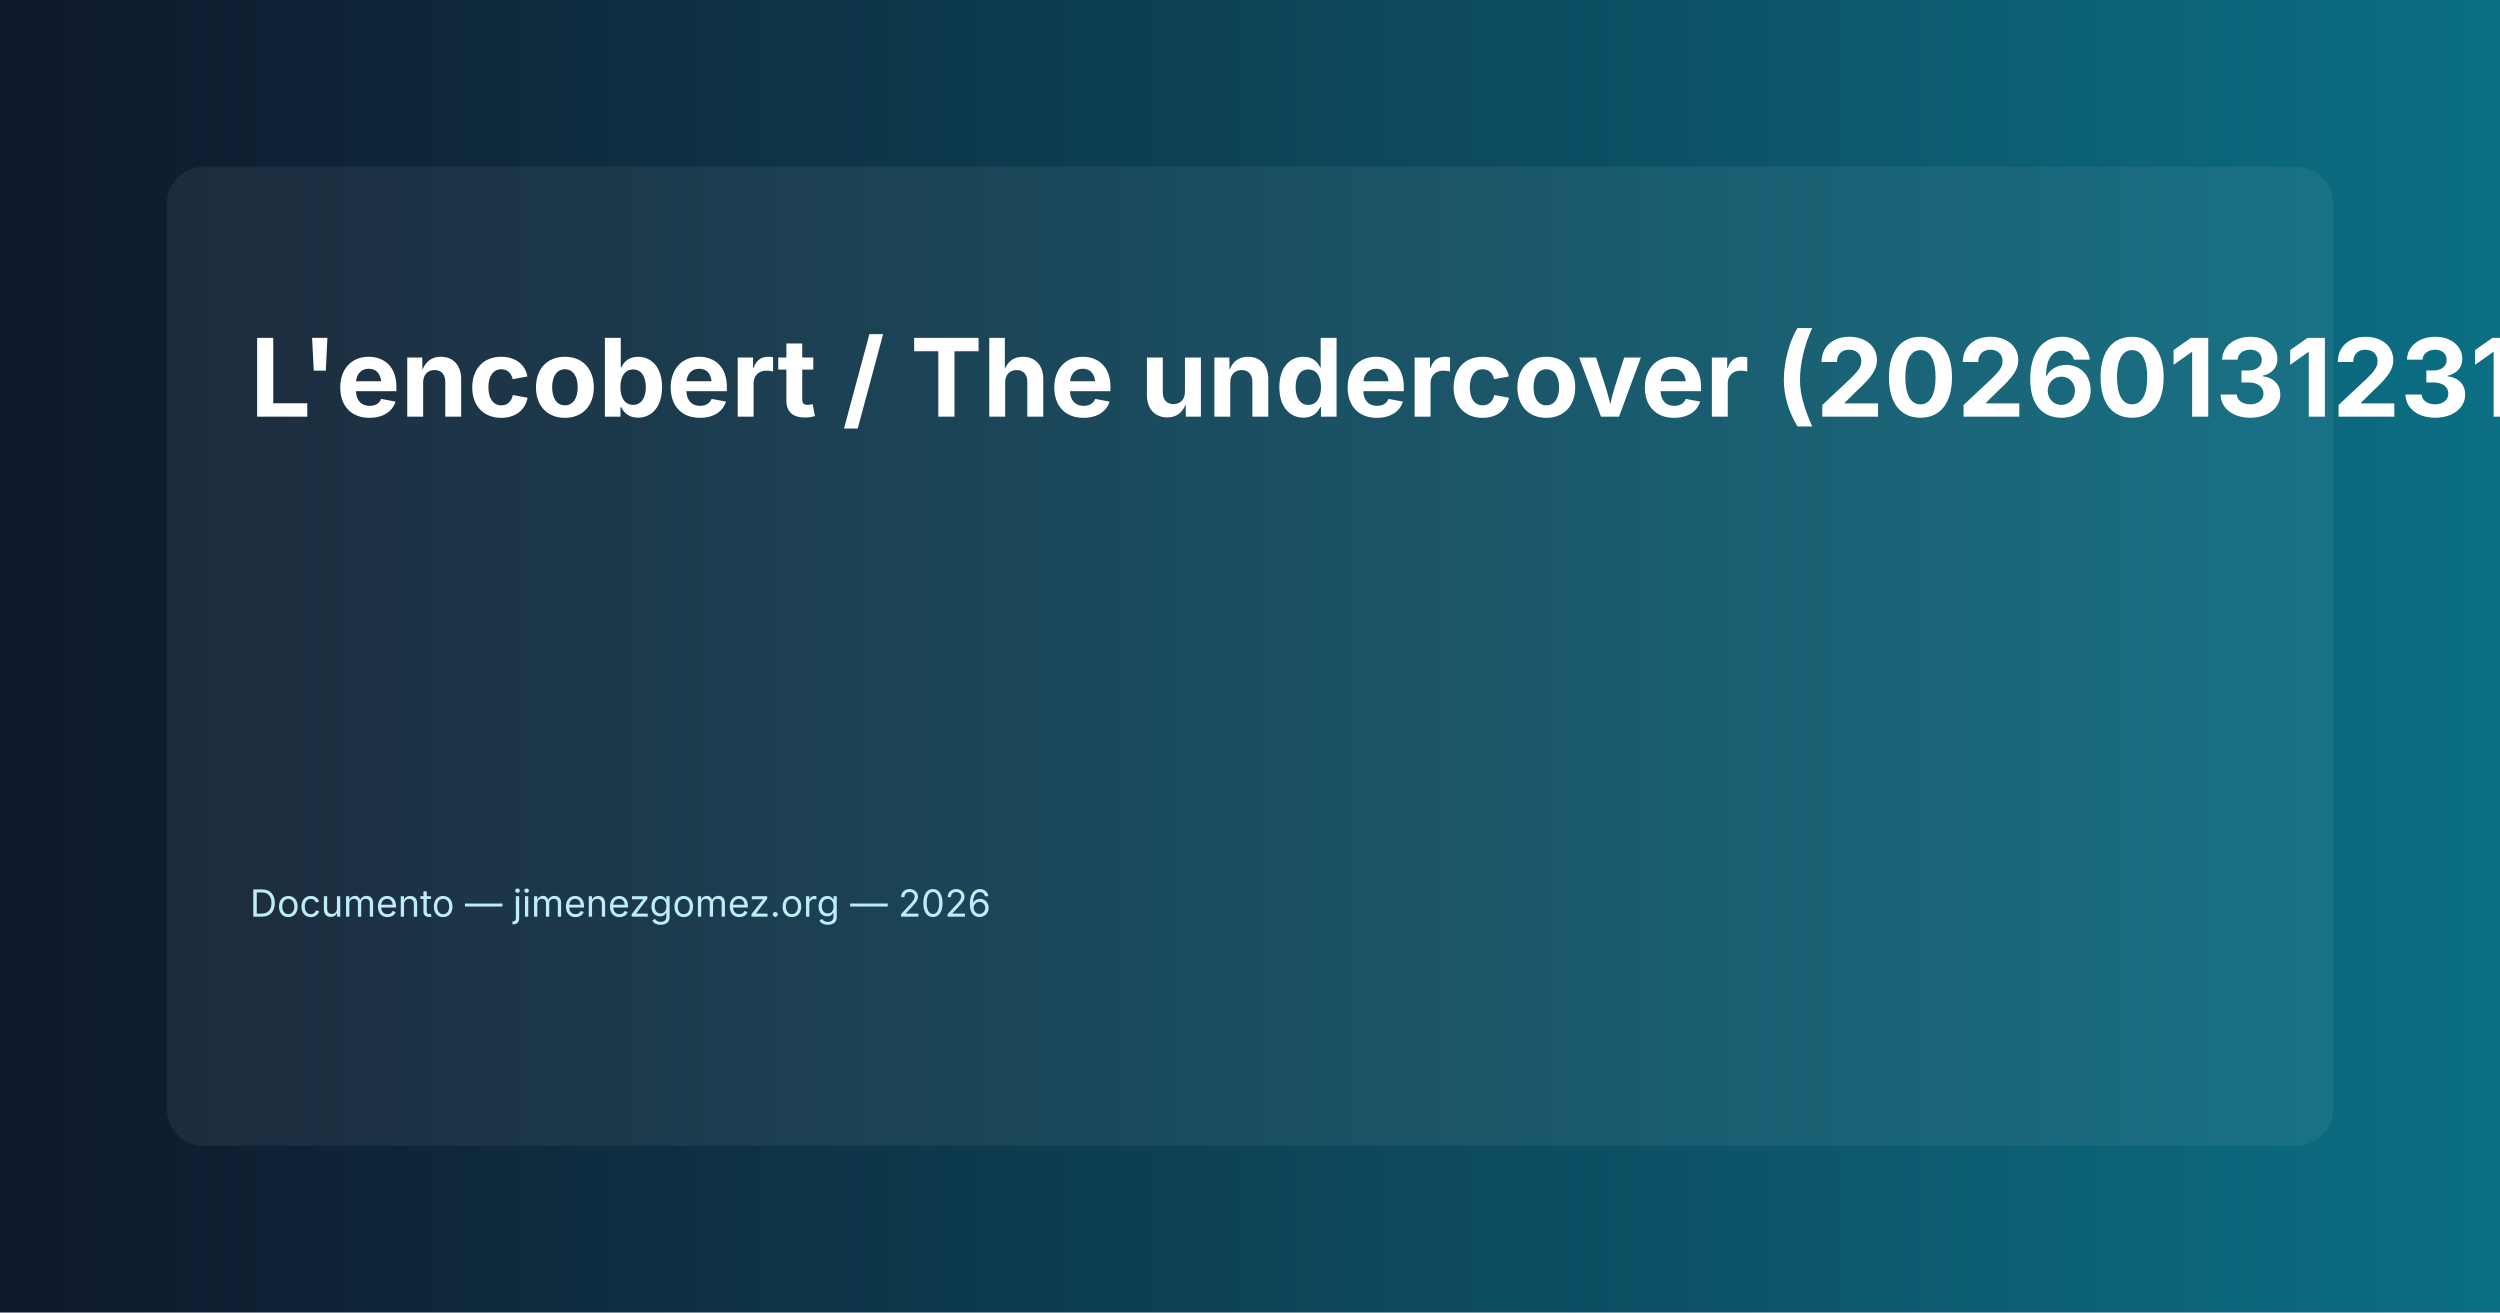
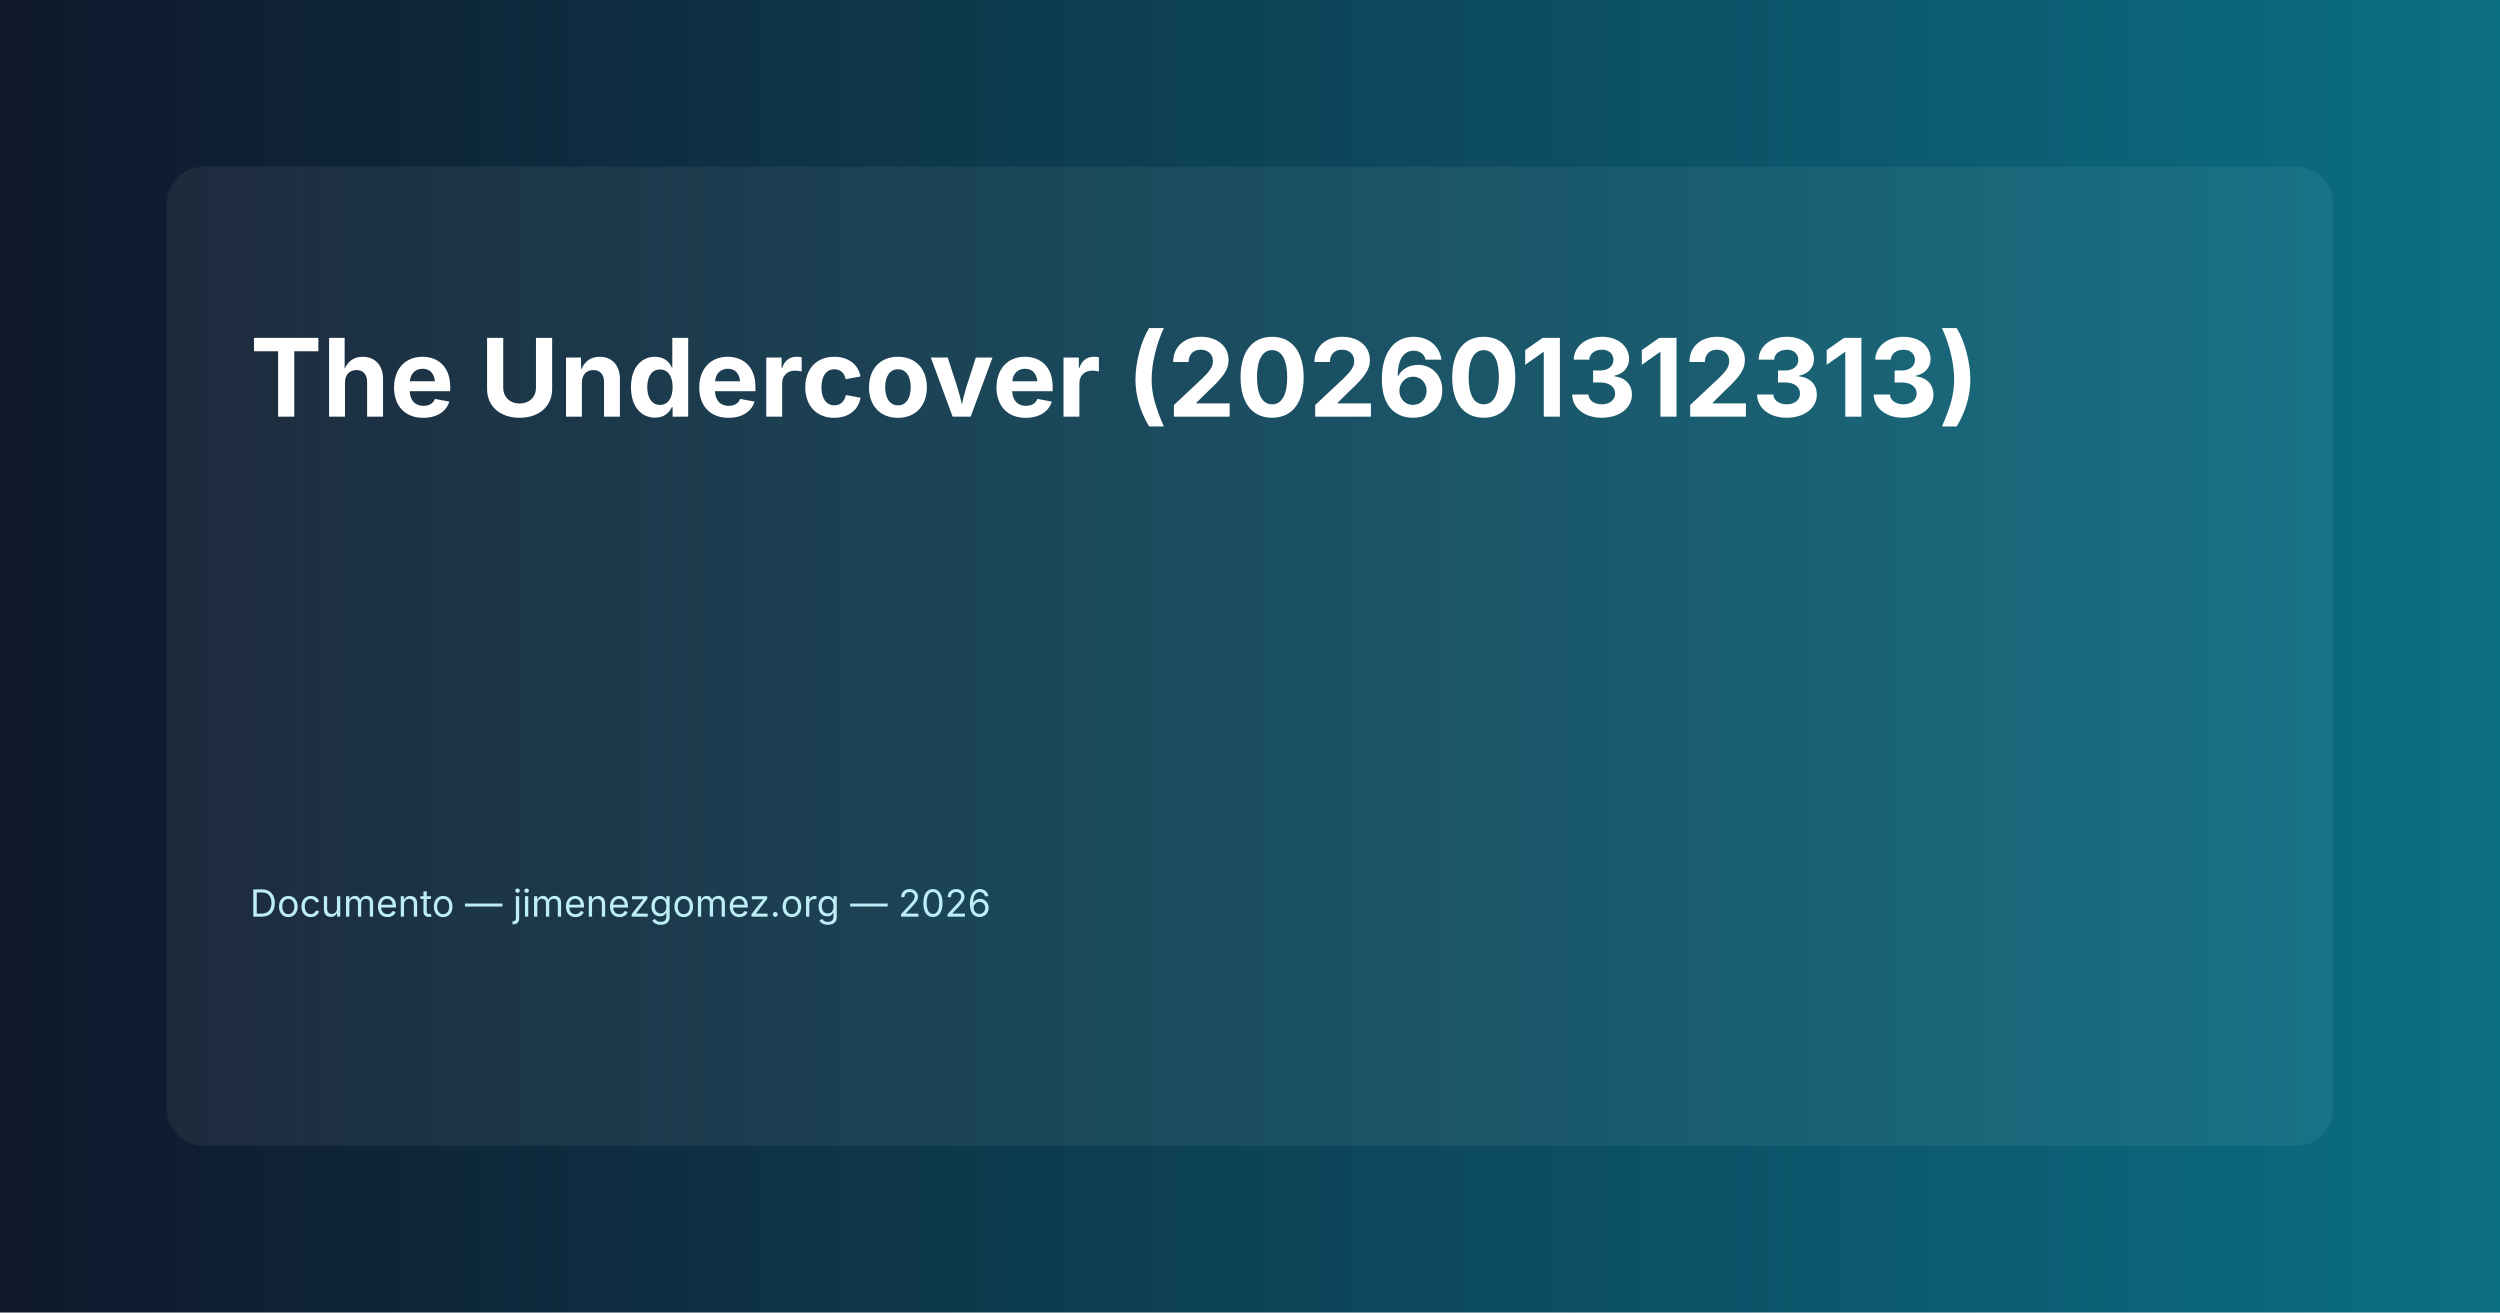
<svg xmlns="http://www.w3.org/2000/svg" width="1200" height="630" viewBox="0 0 1200 630">
  <defs>
    <linearGradient id="g" x1="0" x2="1">
      <stop offset="0" stop-color="#0f172a" />
      <stop offset="1" stop-color="#0b6f84" />
    </linearGradient>
  </defs>
  <rect width="100%" height="100%" fill="url(#g)" />
  <g transform="translate(80,80)">
    <rect x="0" y="0" width="1040" height="470" rx="18" fill-opacity="0.06" fill="#ffffff" />
-     <text x="40" y="120" font-family="Inter, Arial, Helvetica, sans-serif" font-size="52" fill="#ffffff" font-weight="700">L'encobert / The undercover (202601312313)</text>
+     <text x="40" y="120" font-family="Inter, Arial, Helvetica, sans-serif" font-size="52" fill="#ffffff" font-weight="700">The Undercover (202601312313)</text>
    <text x="40" y="190" font-family="Inter, Arial, Helvetica, sans-serif" font-size="28" fill="#e6f7fb" />
    <text x="40" y="360" font-family="Inter, Arial, Helvetica, sans-serif" font-size="18" fill="#bdeef7">Documento — jimenezgomez.org — 2026</text>
  </g>
</svg>
